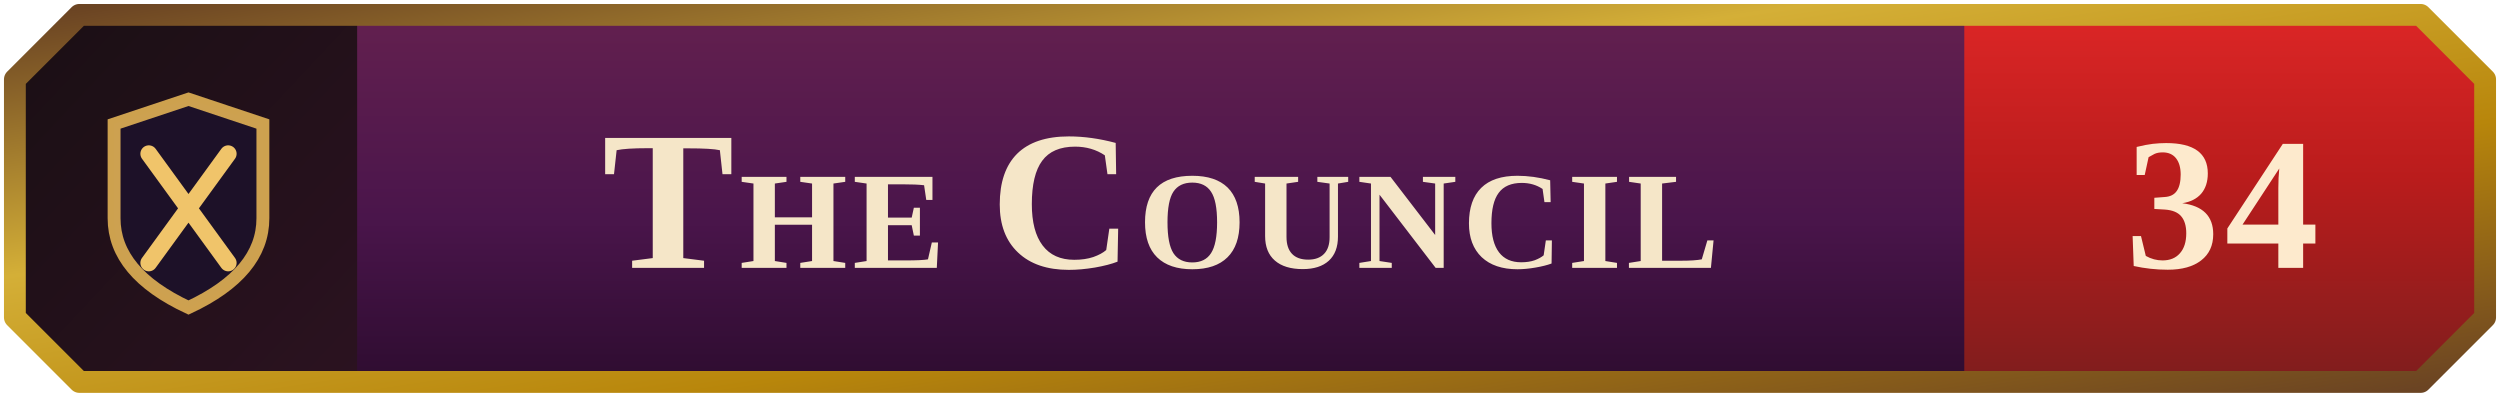
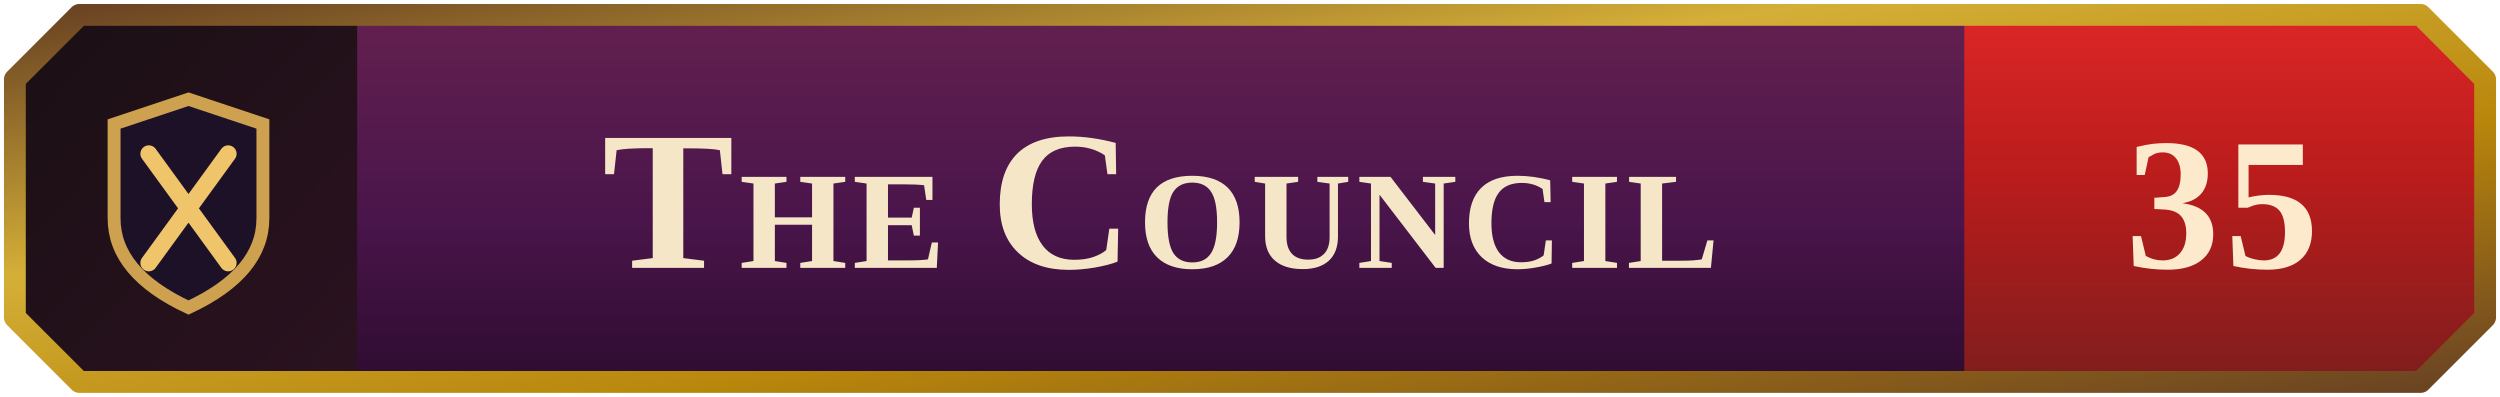
- <svg xmlns="http://www.w3.org/2000/svg" width="126" height="20" viewBox="0 0 252 40" role="img" aria-label="The Council: 34">
+ <svg xmlns="http://www.w3.org/2000/svg" width="126" height="20" viewBox="0 0 252 40" role="img" aria-label="The Council: 35">
  <defs>
    <linearGradient id="mcPlum" x1="0" y1="0" x2="0" y2="1">
      <stop offset="0%" stop-color="#63204f" />
      <stop offset="55%" stop-color="#4a154b" />
      <stop offset="100%" stop-color="#2e0c30" />
    </linearGradient>
    <linearGradient id="mcCap" x1="0" y1="0" x2="1" y2="1">
      <stop offset="0%" stop-color="#1a0f14" />
      <stop offset="100%" stop-color="#2b1220" />
    </linearGradient>
    <linearGradient id="mcBronze" x1="0" y1="0" x2="1" y2="1">
      <stop offset="0%" stop-color="#6b4423" />
      <stop offset="35%" stop-color="#d4af37" />
      <stop offset="65%" stop-color="#b8860b" />
      <stop offset="100%" stop-color="#6b4423" />
    </linearGradient>
    <linearGradient id="mcCount" x1="0" y1="0" x2="0" y2="1">
      <stop offset="0%" stop-color="#dc2626" />
      <stop offset="45%" stop-color="#b91c1c" />
      <stop offset="100%" stop-color="#7f1d1d" />
    </linearGradient>
  </defs>
  <path d="M 8 1.5 L 244 1.5 L 250.5 8 L 250.5 32 L 244 38.5 L 8 38.5 L 1.5 32 L 1.5 8 Z" fill="url(#mcPlum)" />
  <path d="M 8 1.5 L 36 1.5 L 36 38.5 L 8 38.5 L 1.5 32 L 1.5 8 Z" fill="url(#mcCap)" />
  <path d="M 198 1.5 L 244 1.5 L 250.5 8 L 250.5 32 L 244 38.5 L 198 38.5 Z" fill="url(#mcCount)" />
  <path d="M 8 1.5 L 244 1.5 L 250.5 8 L 250.5 32 L 244 38.5 L 8 38.5 L 1.5 32 L 1.5 8 Z" fill="none" stroke="url(#mcBronze)" stroke-width="2.2" stroke-linejoin="round" />
  <line x1="36" y1="3" x2="36" y2="37" stroke="url(#mcBronze)" stroke-width="1.4" />
  <line x1="198" y1="3" x2="198" y2="37" stroke="url(#mcBronze)" stroke-width="1.4" />
  <path d="M 19 10 L 26.5 12.5 L 26.5 22 Q 26.5 27.5 19 31 Q 11.5 27.5 11.5 22 L 11.5 12.5 Z" fill="#1d1128" stroke="#e0b055" stroke-opacity="0.9" stroke-width="1.3" />
  <path d="M 15 15.5 L 23 26.5 M 23 15.5 L 15 26.5" stroke="#f0c46a" stroke-width="1.7" stroke-linecap="round" />
  <text x="117" y="27" text-anchor="middle" fill="#f5e6c8" font-family="Cinzel, Georgia, 'Times New Roman', serif" font-size="20" font-weight="700" letter-spacing="0.5" style="font-variant: small-caps">The Council</text>
-   <text x="224" y="27" text-anchor="middle" fill="#fdeacd" font-family="Cinzel, Georgia, 'Times New Roman', serif" font-size="19" font-weight="700" letter-spacing="0.5">34</text>
+   <text x="224" y="27" text-anchor="middle" fill="#fdeacd" font-family="Cinzel, Georgia, 'Times New Roman', serif" font-size="19" font-weight="700" letter-spacing="0.5">35</text>
</svg>
